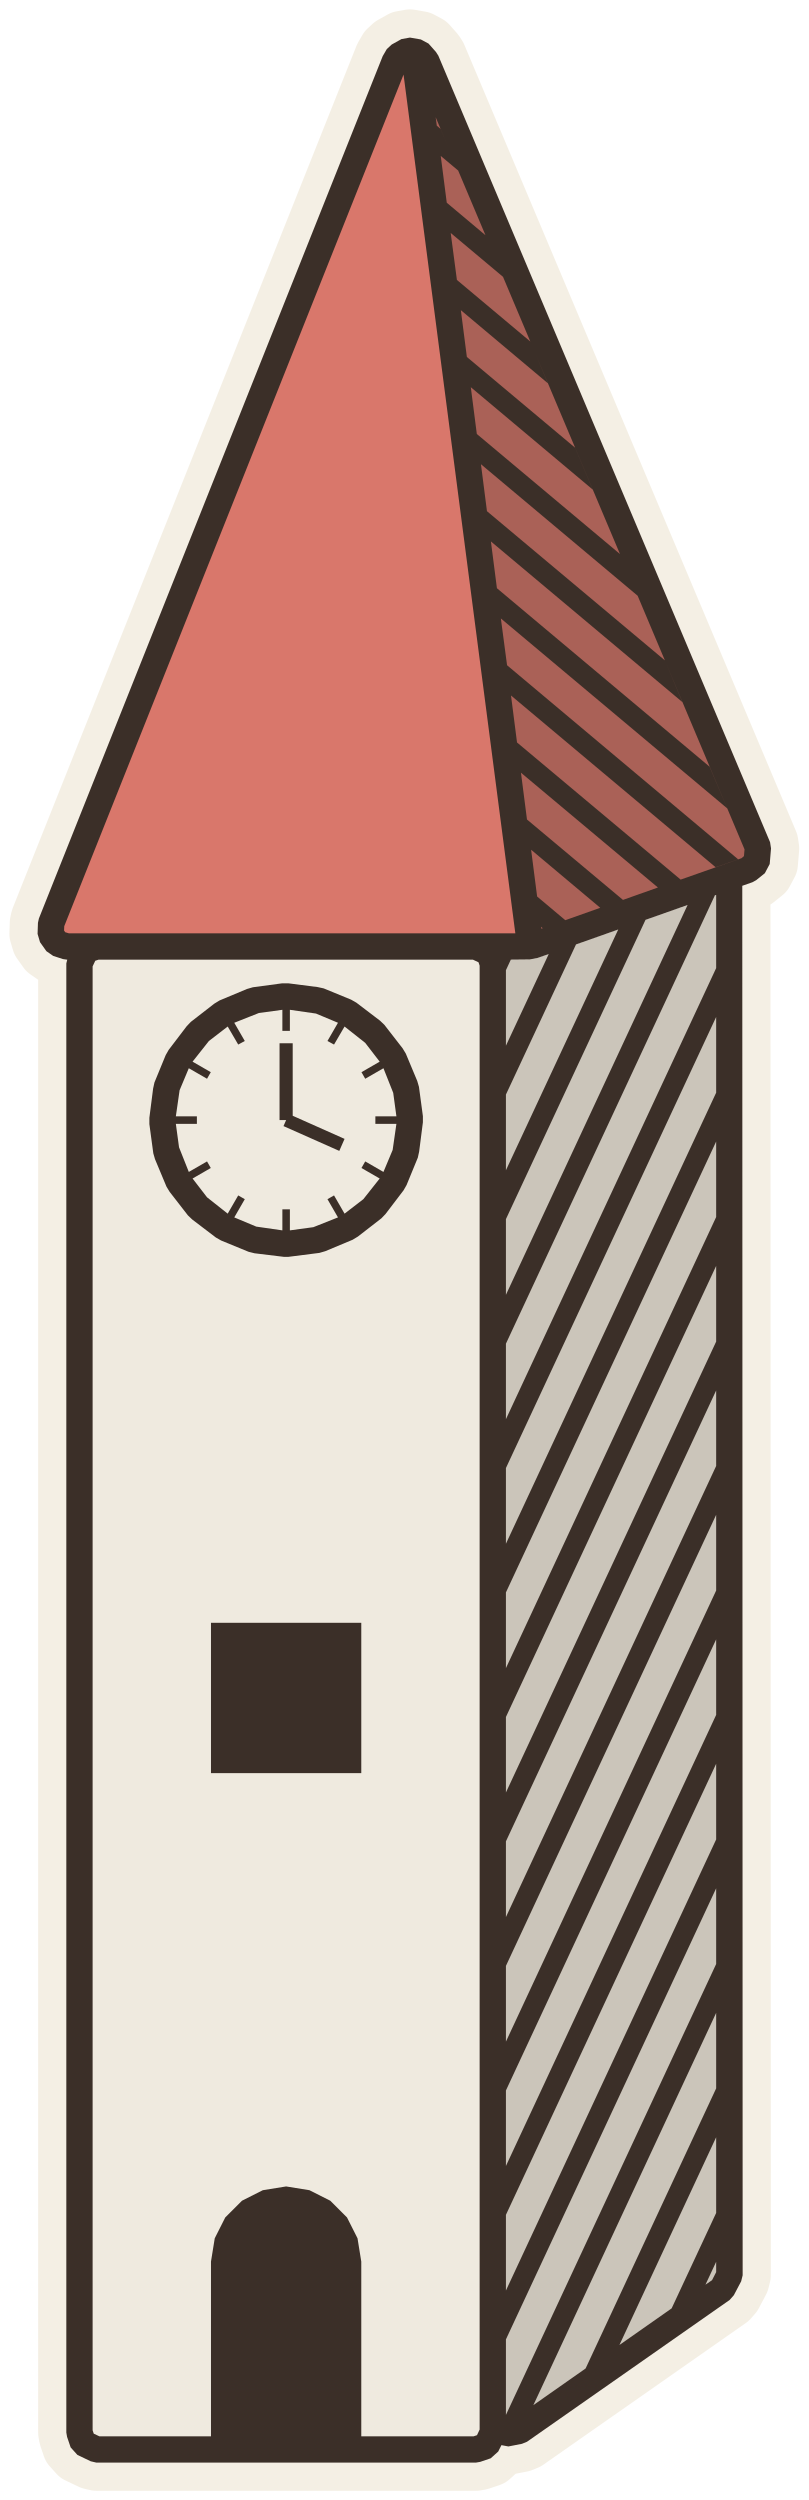
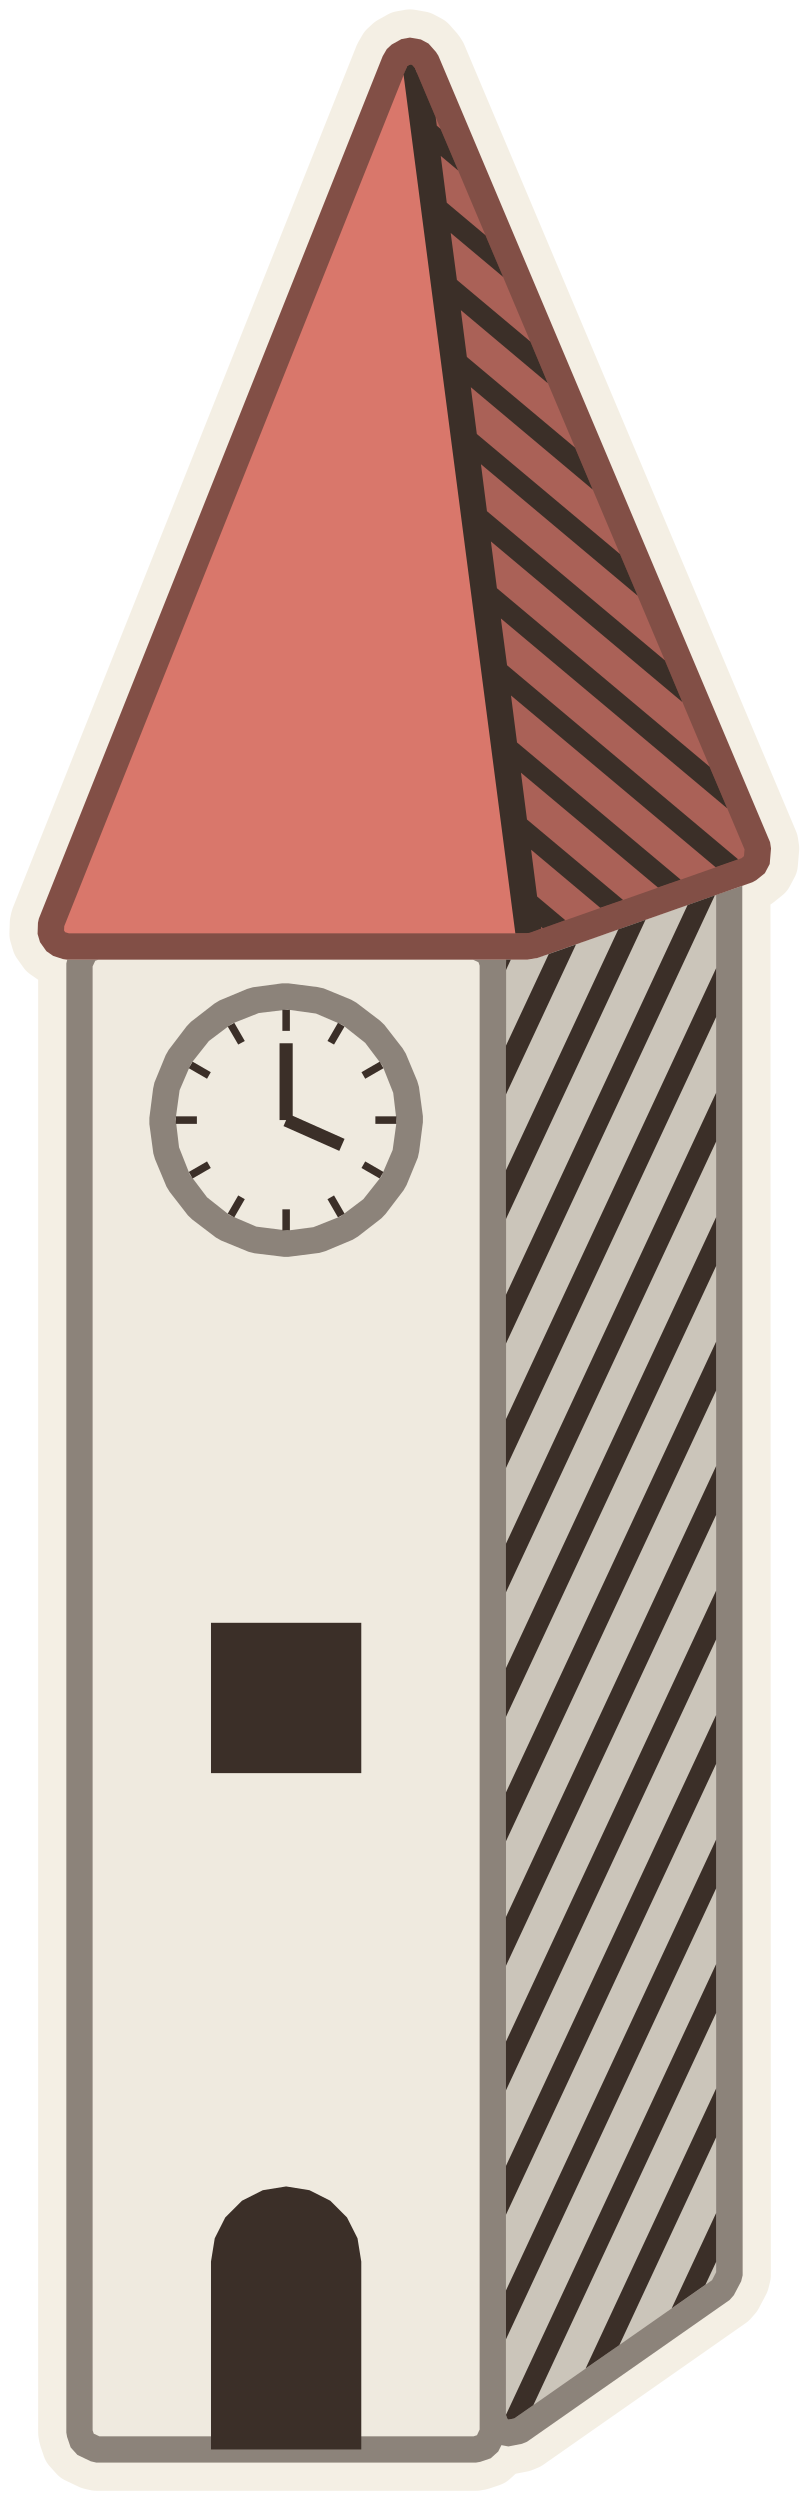
<svg xmlns="http://www.w3.org/2000/svg" viewBox="-15.23 -130.38 43.04 133.07" data-palette="wall:#EFEADF;roof:#D9776B;wood:#C9A97C;earth:#94744F;water:#8FB0B8;flag:#4A3B32;ink:#3B2F28;halo:#F4EFE4">
  <path data-role="sil" fill="#F4EFE4" stroke="#F4EFE4" stroke-width="3" stroke-linejoin="round" d="M10.33 0.66L10.89 0.47L11.29 0.11L11.46 -0.23L11.83 -0.16L12.55 -0.3L12.82 -0.41L23.61 -7.96L23.83 -8.21L24.22 -8.95L24.3 -9.27L24.28 -83.23L24.82 -83.42L25.02 -83.53L25.48 -83.9L25.74 -84.39L25.81 -85.22L25.76 -85.55L8.1 -127.42L7.97 -127.62L7.58 -128.06L7.17 -128.28L6.59 -128.38L6.14 -128.3L5.62 -128.01L5.36 -127.77L5.14 -127.39L-13.16 -81.49L-13.21 -81.26L-13.23 -80.67L-13.1 -80.23L-12.76 -79.75L-12.4 -79.5L-11.88 -79.33L-11.65 -79.3L-11.7 -79.1L-11.7 -0.9L-11.66 -0.67L-11.47 -0.11L-11.11 0.29L-10.4 0.63L-10.1 0.7L10.1 0.7Z" />
  <path data-role="wall" fill="#EFEADF" d="M10.66 -0.19L11 -0.9L11 -79.1L10.93 -79.3L-10.9 -79.3L-11 -79.1L-11 -0.9L-10.81 -0.34L-10.1 0L10.1 0ZM0.21 -63.48L-0.21 -63.48L-1.77 -63.69L-2.08 -63.78L-3.54 -64.39L-3.82 -64.56L-5.07 -65.53L-5.29 -65.76L-6.25 -67.02L-6.41 -67.3L-7.01 -68.76L-7.08 -69.08L-7.28 -70.64L-7.28 -70.97L-7.07 -72.53L-6.98 -72.84L-6.37 -74.3L-6.2 -74.58L-5.23 -75.83L-5 -76.05L-3.74 -77.01L-3.46 -77.17L-2 -77.77L-1.68 -77.84L-0.12 -78.04L0.21 -78.04L1.77 -77.83L2.08 -77.74L3.54 -77.13L3.82 -76.96L5.07 -75.99L5.29 -75.76L6.25 -74.5L6.41 -74.22L7.01 -72.76L7.08 -72.44L7.28 -70.88L7.28 -70.55L7.07 -68.99L6.98 -68.68L6.37 -67.22L6.2 -66.94L5.23 -65.69L5 -65.47L3.74 -64.51L3.46 -64.35L2 -63.75L1.68 -63.67ZM1.59 -64.37L1.81 -64.43L3.19 -65L3.4 -65.12L4.57 -66.02L4.74 -66.19L5.64 -67.36L5.76 -67.57L6.33 -68.94L6.39 -69.17L6.58 -70.64L6.58 -70.88L6.39 -72.35L6.33 -72.58L5.76 -73.95L5.64 -74.16L4.74 -75.33L4.57 -75.5L3.4 -76.4L3.19 -76.52L1.81 -77.09L1.59 -77.15L0.12 -77.34L-0.12 -77.34L-1.59 -77.15L-1.81 -77.09L-3.19 -76.52L-3.4 -76.4L-4.57 -75.5L-4.74 -75.33L-5.64 -74.16L-5.76 -73.95L-6.33 -72.58L-6.39 -72.35L-6.58 -70.88L-6.58 -70.64L-6.39 -69.17L-6.33 -68.94L-5.76 -67.57L-5.64 -67.36L-4.74 -66.19L-4.57 -66.02L-3.4 -65.12L-3.19 -65L-1.81 -64.43L-1.59 -64.37L-0.12 -64.18L0.12 -64.18Z" />
  <path data-role="wall-shade" fill="#cbc5ba" d="M12.41 -0.99L23.21 -8.53L23.59 -9.27L23.59 -82.99L13.26 -79.36L12.85 -79.3L11.67 -79.3L11.7 -79.1L11.69 -0.85Z" />
  <path data-role="roof" fill="#D9776B" d="M5.96 -127.4L5.79 -127.13L-12.51 -81.23L-12.53 -80.64L-12.19 -80.16L-11.67 -80L12.85 -80L13 -80.03L6.8 -127.63L6.47 -127.69Z" />
  <path data-role="roof-shade" fill="#aa6157" d="M13.14 -80.05L24.58 -84.08L25.05 -84.45L25.11 -85.28L7.45 -127.15L7.06 -127.59L6.8 -127.63L13 -80.03Z" />
-   <path data-role="ink" fill="#3B2F28" d="M10.3 -78.98L10.3 -1.06L10.16 -0.76L9.98 -0.7L4 -0.7L4 -10L3.8 -11.24L3.24 -12.35L2.35 -13.24L1.24 -13.8L0 -14L-1.24 -13.8L-2.35 -13.24L-3.24 -12.35L-3.8 -11.24L-4 -10L-4 -0.7L-9.94 -0.7L-10.24 -0.84L-10.3 -1.02L-10.3 -78.94L-10.16 -79.24L-9.98 -79.3L-11.65 -79.3L-11.7 -79.1L-11.7 -0.9L-11.66 -0.67L-11.47 -0.11L-11.11 0.29L-10.4 0.63L-10.1 0.7L10.1 0.7L10.33 0.66L10.89 0.47L11.29 0.11L11.46 -0.23L11.83 -0.16L12.55 -0.3L12.82 -0.41L23.61 -7.96L23.83 -8.21L24.22 -8.95L24.3 -9.27L24.28 -83.23L22.89 -82.75L22.89 -78.85L11.7 -54.84L11.7 -52.24L22.89 -76.25L22.89 -72.22L11.7 -48.21L11.7 -45.62L22.89 -69.62L22.89 -65.6L11.7 -41.59L11.7 -38.99L22.89 -63L22.89 -58.97L11.7 -34.97L11.7 -32.37L22.89 -56.37L22.89 -52.35L11.7 -28.34L11.7 -25.74L22.89 -49.75L22.89 -45.72L11.7 -21.71L11.7 -19.11L22.89 -43.12L22.89 -39.1L11.7 -15.09L11.7 -12.49L22.89 -36.5L22.89 -32.47L11.7 -8.46L11.7 -5.86L22.89 -29.87L22.89 -25.84L11.7 -1.84L11.7 -78.74L11.96 -79.3L12.96 -79.31L13.38 -79.39L13.98 -79.6L11.7 -74.72L11.7 -72.12L15.43 -80.11L21.37 -82.21L11.7 -61.46L11.7 -58.86L22.82 -82.72L24.82 -83.42L25.02 -83.53L25.48 -83.9L25.74 -84.39L25.81 -85.22L25.76 -85.55L8.1 -127.42L7.97 -127.62L7.58 -128.06L7.17 -128.28L6.59 -128.38L6.14 -128.3L5.62 -128.01L5.36 -127.77L5.14 -127.39L-13.16 -81.49L-13.21 -81.26L-13.23 -80.67L-13.1 -80.23L-12.76 -79.75L-12.4 -79.5L-11.88 -79.33L-11.67 -79.3L9.94 -79.3L10.24 -79.16ZM10.15 -107.28L9.83 -109.77L16.32 -104.32L15.38 -106.55L9.62 -111.38L9.3 -113.87L13.93 -109.98L13 -112.2L9.09 -115.48L8.76 -117.98L11.55 -115.64L10.61 -117.86L8.55 -119.59L8.23 -122.08L9.16 -121.3L8.22 -123.52L8.02 -123.69L7.96 -124.14L17.77 -100.89ZM-11.56 -80.7L-11.76 -80.76L-11.82 -80.85L-11.81 -81.08L6.25 -126.41L12.2 -80.7ZM12.29 -90.86L11.97 -93.36L22.86 -84.22L24.06 -84.64L11.76 -94.97L11.43 -97.46L23.48 -87.35L22.54 -89.57L11.22 -99.07L10.9 -101.56L21.09 -93.01L20.16 -95.23L10.69 -103.17L10.37 -105.67L18.71 -98.67L24.4 -85.17L24.37 -84.81L24.24 -84.7L21 -83.56ZM12.82 -86.76L12.5 -89.25L19.79 -83.14L17.93 -82.48ZM14.86 -81.4L13.36 -82.66L13.04 -85.15L16.72 -82.06ZM19.13 -81.42L17.68 -80.91L11.7 -68.09L11.7 -65.49ZM13.58 -80.95L13.57 -81.05L13.66 -80.97ZM0.12 -63.48L1.77 -63.69L2.08 -63.78L3.54 -64.39L3.82 -64.56L5.07 -65.53L5.29 -65.76L6.25 -67.02L6.41 -67.3L7.01 -68.76L7.08 -69.08L7.28 -70.64L7.28 -70.97L7.07 -72.53L6.98 -72.84L6.37 -74.3L6.2 -74.58L5.23 -75.83L5 -76.05L3.74 -77.01L3.46 -77.17L2 -77.77L1.68 -77.84L0.12 -78.04L-0.21 -78.04L-1.77 -77.83L-2.08 -77.74L-3.54 -77.13L-3.82 -76.96L-5.07 -75.99L-5.29 -75.76L-6.25 -74.5L-6.41 -74.22L-7.01 -72.76L-7.08 -72.44L-7.28 -70.88L-7.28 -70.55L-7.07 -68.99L-6.98 -68.68L-6.37 -67.22L-6.2 -66.94L-5.23 -65.69L-5 -65.47L-3.74 -64.51L-3.46 -64.35L-2 -63.75L-1.68 -63.67L-0.12 -63.48ZM0.2 -64.89L0.2 -66.01L-0.2 -66.01L-0.2 -64.89L-1.59 -65.09L-2.76 -65.58L-2.2 -66.55L-2.55 -66.75L-3.11 -65.78L-4.21 -66.65L-4.98 -67.65L-4.01 -68.21L-4.21 -68.56L-5.18 -68L-5.7 -69.31L-5.87 -70.56L-4.75 -70.56L-4.75 -70.96L-5.87 -70.96L-5.67 -72.35L-5.18 -73.52L-4.21 -72.96L-4.01 -73.31L-4.98 -73.87L-4.11 -74.97L-3.11 -75.74L-2.55 -74.78L-2.2 -74.97L-2.76 -75.94L-1.45 -76.46L-0.2 -76.63L-0.2 -75.51L0.2 -75.51L0.2 -76.63L1.59 -76.43L2.76 -75.94L2.2 -74.97L2.55 -74.78L3.11 -75.74L4.21 -74.87L4.98 -73.87L4.01 -73.31L4.21 -72.96L5.18 -73.52L5.7 -72.21L5.87 -70.96L4.75 -70.96L4.75 -70.56L5.87 -70.56L5.67 -69.17L5.18 -68L4.21 -68.56L4.01 -68.21L4.98 -67.65L4.11 -66.55L3.11 -65.78L2.55 -66.75L2.2 -66.55L2.76 -65.58L1.45 -65.06ZM3.11 -69.76L0.35 -70.99L0.35 -74.85L-0.35 -74.85L-0.35 -70.76L0 -70.76L-0.14 -70.44L2.83 -69.12ZM4 -44L-4 -44L-4 -36L4 -36ZM22.89 -23.24L22.89 -19.22L15.94 -4.31L13.16 -2.36ZM17.74 -5.56L22.89 -16.62L22.89 -12.59L20.52 -7.51ZM22.67 -9.01L22.32 -8.77L22.89 -9.99L22.89 -9.44Z" />
+   <path data-role="wall-line" fill="#8c837a" d="M10.24 -79.16L10.3 -78.98L10.3 -1.06L10.16 -0.76L9.98 -0.7L-9.94 -0.7L-10.24 -0.84L-10.3 -1.02L-10.3 -78.94L-10.16 -79.24L-9.98 -79.3L-11.65 -79.3L-11.7 -79.1L-11.7 -0.9L-11.66 -0.67L-11.47 -0.11L-11.11 0.29L-10.4 0.63L-10.1 0.7L10.1 0.7L10.33 0.66L10.89 0.47L11.29 0.11L11.46 -0.23L11.83 -0.16L12.55 -0.3L12.82 -0.41L23.61 -7.96L23.83 -8.21L24.22 -8.95L24.3 -9.27L24.28 -83.23L22.89 -82.75L22.89 -9.44L22.67 -9.01L12.14 -1.65L11.83 -1.59L11.78 -1.63L11.7 -1.84L11.71 -79.3L9.94 -79.3ZM0.12 -63.48L1.77 -63.69L2.08 -63.78L3.54 -64.39L3.82 -64.56L5.07 -65.53L5.29 -65.76L6.25 -67.02L6.41 -67.3L7.01 -68.76L7.08 -69.08L7.28 -70.64L7.28 -70.97L7.07 -72.53L6.98 -72.84L6.37 -74.3L6.2 -74.58L5.23 -75.83L5 -76.05L3.74 -77.01L3.46 -77.17L2 -77.77L1.68 -77.84L0.12 -78.04L-0.21 -78.04L-1.77 -77.83L-2.08 -77.74L-3.54 -77.13L-3.82 -76.96L-5.07 -75.99L-5.29 -75.76L-6.25 -74.5L-6.41 -74.22L-7.01 -72.76L-7.08 -72.44L-7.28 -70.88L-7.28 -70.55L-7.07 -68.99L-6.98 -68.68L-6.37 -67.22L-6.2 -66.94L-5.23 -65.69L-5 -65.47L-3.74 -64.51L-3.46 -64.35L-2 -63.75L-1.68 -63.67L-0.12 -63.48ZM0.07 -64.88L-1.59 -65.09L-3.01 -65.7L-4.21 -66.65L-5.13 -67.87L-5.7 -69.31L-5.88 -70.83L-5.67 -72.35L-5.06 -73.77L-4.11 -74.97L-2.89 -75.89L-1.45 -76.46L0.07 -76.64L1.59 -76.43L3.01 -75.82L4.21 -74.87L5.13 -73.65L5.7 -72.21L5.88 -70.69L5.67 -69.17L5.06 -67.75L4.11 -66.55L2.89 -65.63L1.45 -65.06Z" />
+   <path data-role="roof-line" fill="#824f46" d="M12.85 -79.3L13.38 -79.39L24.82 -83.42L25.02 -83.53L25.48 -83.9L25.74 -84.39L25.81 -85.22L25.76 -85.55L8.1 -127.42L7.97 -127.62L7.58 -128.06L7.17 -128.28L6.59 -128.38L6.14 -128.3L5.62 -128.01L5.36 -127.77L5.14 -127.39L-13.16 -81.49L-13.21 -81.26L-13.23 -80.67L-13.1 -80.23L-12.76 -79.75L-12.4 -79.5L-11.88 -79.33L-11.67 -79.3ZM-11.56 -80.7L-11.76 -80.76L-11.82 -80.85L-11.81 -81.08L6.45 -126.87L6.6 -126.95L6.7 -126.94L6.85 -126.77L24.4 -85.17L24.37 -84.81L24.24 -84.7L12.97 -80.73L12.79 -80.7Z" />
+   <path data-role="ink" fill="#3B2F28" d="M12.97 -80.73L13.58 -80.95L13.57 -81.05L13.66 -80.97L14.86 -81.4L13.36 -82.66L13.04 -85.15L16.72 -82.06L17.93 -82.48L12.82 -86.76L12.5 -89.25L19.79 -83.14L21 -83.56L12.29 -90.86L11.97 -93.36L22.86 -84.22L24.06 -84.64L11.76 -94.97L11.43 -97.46L23.48 -87.35L22.54 -89.57L11.22 -99.07L10.9 -101.56L21.09 -93.01L20.16 -95.23L10.69 -103.17L10.37 -105.67L18.71 -98.67L17.77 -100.89L10.15 -107.28L9.83 -109.77L16.32 -104.32L15.38 -106.55L9.62 -111.38L9.3 -113.87L13.93 -109.98L13 -112.2L9.09 -115.48L8.76 -117.98L11.55 -115.64L10.61 -117.86L8.55 -119.59L8.23 -122.08L9.16 -121.3L8.22 -123.52L8.02 -123.69L7.96 -124.14L6.85 -126.77L6.7 -126.94L6.6 -126.95L6.45 -126.87L6.25 -126.41L12.2 -80.7L12.79 -80.7ZM22.82 -82.72L21.37 -82.21L11.7 -61.46L11.7 -58.86ZM19.13 -81.42L17.68 -80.91L11.7 -68.09L11.7 -65.49ZM15.43 -80.11L13.98 -79.6L11.7 -74.72L11.7 -72.12ZM11.96 -79.3L11.71 -79.3L11.7 -78.74ZM22.89 -76.25L22.89 -78.85L11.7 -54.84L11.7 -52.24ZM0.2 -76.63L-0.2 -76.63L-0.2 -75.51L0.2 -75.51ZM-2.2 -74.97L-2.76 -75.94L-3.11 -75.74L-2.55 -74.78ZM3.11 -75.74L2.76 -75.94L2.2 -74.97L2.55 -74.78ZM3.11 -69.76L0.35 -70.99L0.35 -74.85L-0.35 -74.85L-0.35 -70.76L0 -70.76L-0.14 -70.44L2.83 -69.12ZM-4.01 -73.31L-4.98 -73.87L-5.18 -73.52L-4.21 -72.96ZM5.18 -73.52L4.98 -73.87L4.01 -73.31L4.21 -72.96ZM22.89 -69.62L22.89 -72.22L11.7 -48.21L11.7 -45.62ZM5.87 -70.56L5.87 -70.96L4.75 -70.96L4.75 -70.56ZM-4.75 -70.96L-5.87 -70.96L-5.87 -70.56L-4.75 -70.56ZM4.98 -67.65L5.18 -68L4.21 -68.56L4.01 -68.21ZM-4.01 -68.21L-4.21 -68.56L-5.18 -68L-4.98 -67.65ZM2.76 -65.58L3.11 -65.78L2.55 -66.75L2.2 -66.55ZM-2.2 -66.55L-2.55 -66.75L-3.11 -65.78L-2.76 -65.58ZM0.2 -64.89L0.2 -66.01L-0.2 -66.01L-0.2 -64.89ZM22.89 -63L22.89 -65.6L11.7 -41.59L11.7 -38.99ZM22.89 -56.37L22.89 -58.97L11.7 -34.97L11.7 -32.37ZM22.89 -49.75L22.89 -52.35L11.7 -28.34L11.7 -25.74ZM22.89 -43.12L22.89 -45.72L11.7 -21.71L11.7 -19.11ZM4 -44L-4 -44L-4 -36L4 -36ZM22.89 -36.5L22.89 -39.1L11.7 -15.09L11.7 -12.49ZM22.89 -29.87L22.89 -32.47L11.7 -8.46L11.7 -5.86ZM12.14 -1.65L13.16 -2.36L22.89 -23.24L22.89 -25.84L11.7 -1.84L11.78 -1.63L11.83 -1.59ZM17.74 -5.56L22.89 -16.62L22.89 -19.22L15.94 -4.31ZM4 -10L3.8 -11.24L3.24 -12.35L2.35 -13.24L1.24 -13.8L0 -14L-1.24 -13.8L-2.35 -13.24L-3.24 -12.35L-3.8 -11.24L-4 -10L-4 0L4 0ZM22.32 -8.77L22.89 -9.99L22.89 -12.59L20.52 -7.51Z" />
</svg>
